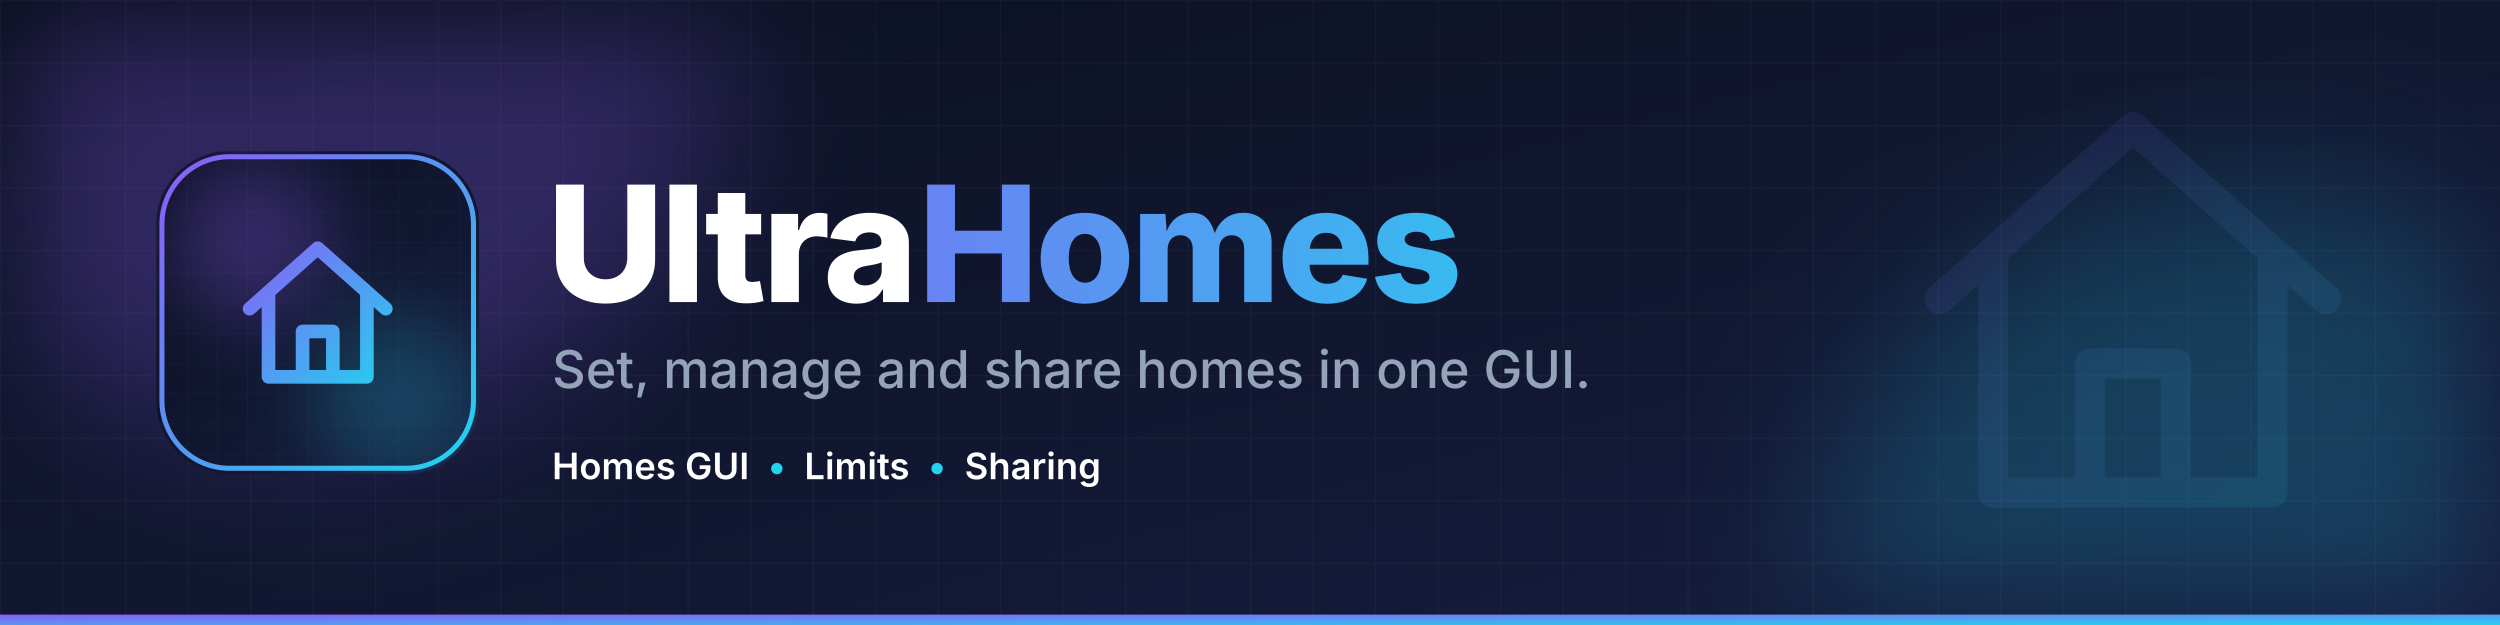
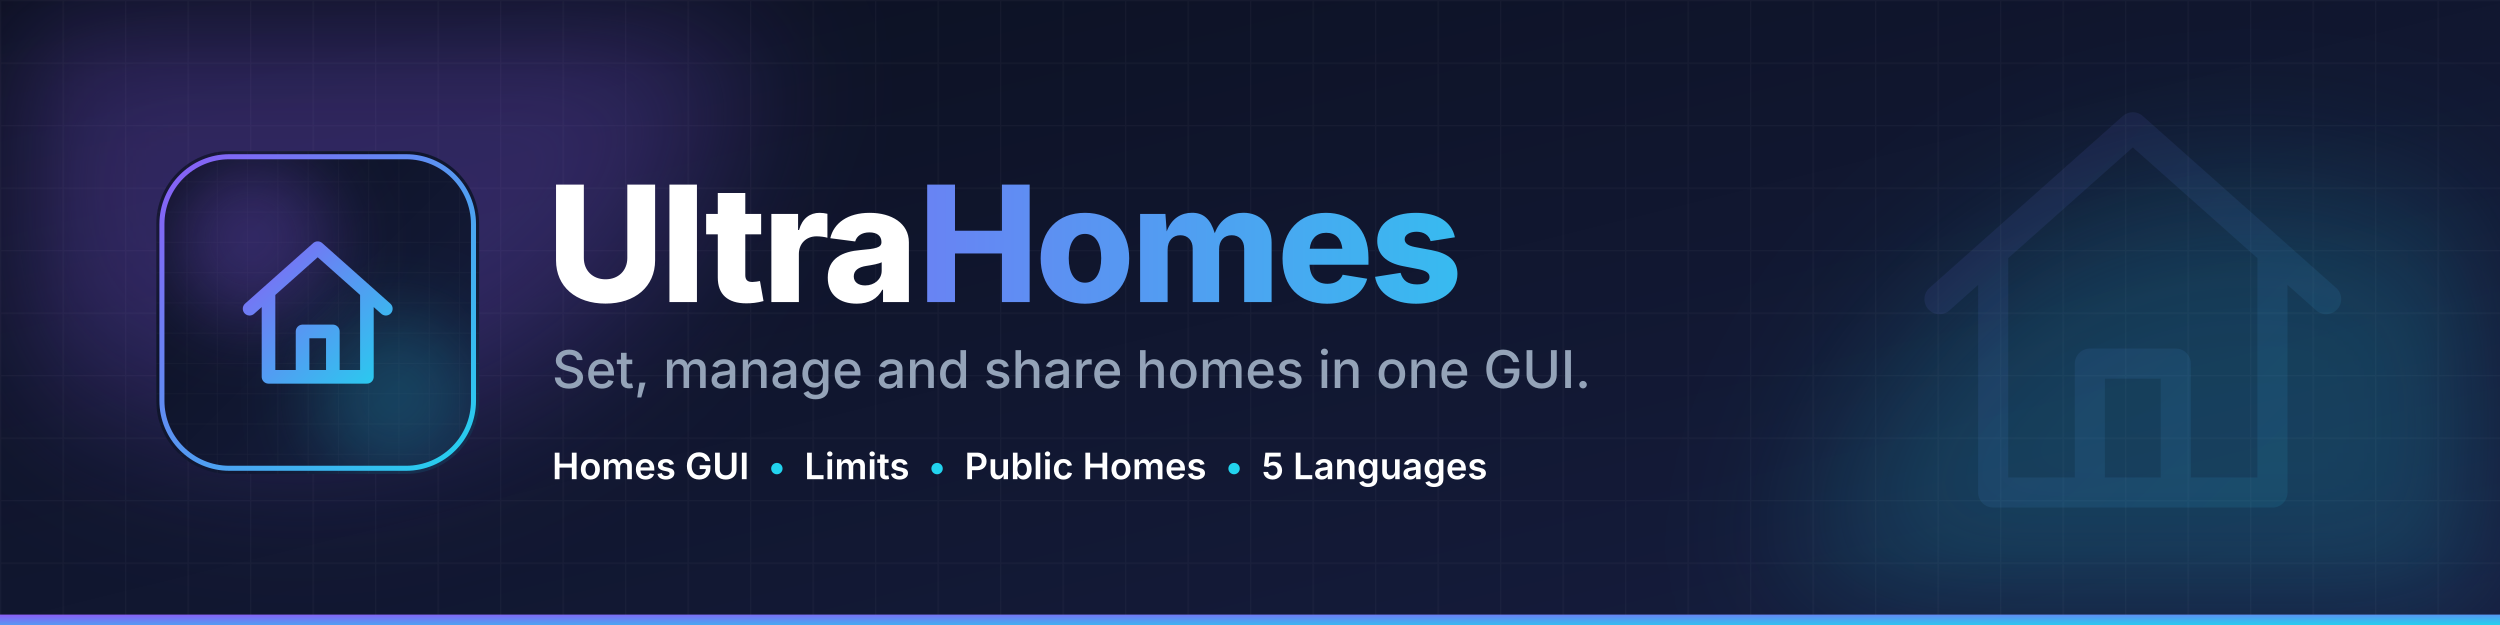
<svg xmlns="http://www.w3.org/2000/svg" viewBox="0 0 1920 480" width="1920" height="480">
  <defs>
    <linearGradient id="brand" gradientUnits="userSpaceOnUse" x1="2" y1="2" x2="22" y2="22">
      <stop offset="0" stop-color="#8B5CF6" />
      <stop offset="1" stop-color="#22D3EE" />
    </linearGradient>
    <linearGradient id="bg" x1="0" y1="0" x2="1" y2="1">
      <stop offset="0" stop-color="#0B1020" />
      <stop offset="1" stop-color="#161D3F" />
    </linearGradient>
    <linearGradient id="edge" x1="0" y1="0" x2="1" y2="1">
      <stop offset="0" stop-color="#8B5CF6" />
      <stop offset="1" stop-color="#22D3EE" />
    </linearGradient>
    <linearGradient id="word" gradientUnits="userSpaceOnUse" x1="420" y1="0" x2="1300" y2="0">
      <stop offset="0" stop-color="#8B5CF6" />
      <stop offset="1" stop-color="#22D3EE" />
    </linearGradient>
    <filter id="blur" x="-50%" y="-50%" width="200%" height="200%">
      <feGaussianBlur stdDeviation="60" />
    </filter>
    <pattern id="grid" width="48" height="48" patternUnits="userSpaceOnUse">
      <path d="M48 0H0V48" fill="none" stroke="#FFFFFF" stroke-opacity=".035" stroke-width="2" />
    </pattern>
  </defs>
  <rect width="1920" height="480" fill="url(#bg)" />
  <rect width="1920" height="480" fill="url(#grid)" />
  <circle cx="230" cy="0" r="336" fill="#8B5CF6" opacity=".28" filter="url(#blur)" />
  <circle cx="1728" cy="480" r="336" fill="#22D3EE" opacity=".20" filter="url(#blur)" />
  <rect y="472" width="1920" height="8" fill="url(#edge)" />
  <g transform="translate(1440 40) scale(16.5)" opacity=".10">
    <g fill="none" stroke="url(#brand)" stroke-width="1.4" stroke-linecap="round" stroke-linejoin="round">
      <path d="M3 11.5l9-8 9 8M5.5 9.5V20.5h13V9.5M10 20.5v-6h4v6" />
    </g>
  </g>
  <g transform="translate(120 116) scale(.484375)">
    <rect width="512" height="512" rx="116" fill="url(#bg)" />
    <clipPath id="tile">
      <rect width="512" height="512" rx="116" />
    </clipPath>
    <g clip-path="url(#tile)">
      <rect width="512" height="512" fill="url(#grid)" />
      <circle cx="150" cy="140" r="130" fill="#8B5CF6" opacity=".30" filter="url(#blur)" />
      <circle cx="380" cy="390" r="130" fill="#22D3EE" opacity=".22" filter="url(#blur)" />
    </g>
    <rect x="9" y="9" width="494" height="494" rx="107" fill="none" stroke="url(#edge)" stroke-width="8" />
    <g transform="translate(112 112) scale(12)">
      <g fill="none" stroke="url(#brand)" stroke-width="1.8" stroke-linecap="round" stroke-linejoin="round">
        <path d="M3 11.5l9-8 9 8M5.5 9.5V20.5h13V9.5M10 20.5v-6h4v6" />
      </g>
    </g>
  </g>
  <text x="420" y="232" font-family="Inter, 'Segoe UI', Arial, sans-serif" font-size="124" font-weight="800" letter-spacing="-3" fill="#FFFFFF">Ultra<tspan fill="url(#word)">Homes</tspan>
  </text>
  <text x="424" y="298" font-family="Inter, 'Segoe UI', Arial, sans-serif" font-size="40" font-weight="500" fill="#94A3B8">Set, manage and share homes in one GUI.</text>
-   <text x="424" y="368" font-family="Inter, 'Segoe UI', Arial, sans-serif" font-size="28" font-weight="600" fill="#FFFFFF" xml:space="preserve">Homes GUI<tspan fill="#22D3EE">  •  </tspan>Limits<tspan fill="#22D3EE">  •  </tspan>Sharing</text>
+   <text x="424" y="368" font-family="Inter, 'Segoe UI', Arial, sans-serif" font-size="28" font-weight="600" fill="#FFFFFF" xml:space="preserve">Homes GUI<tspan fill="#22D3EE">  •  </tspan>Limits<tspan fill="#22D3EE">  •  </tspan>Public Homes<tspan fill="#22D3EE">  •  </tspan>5 Languages</text>
</svg>
